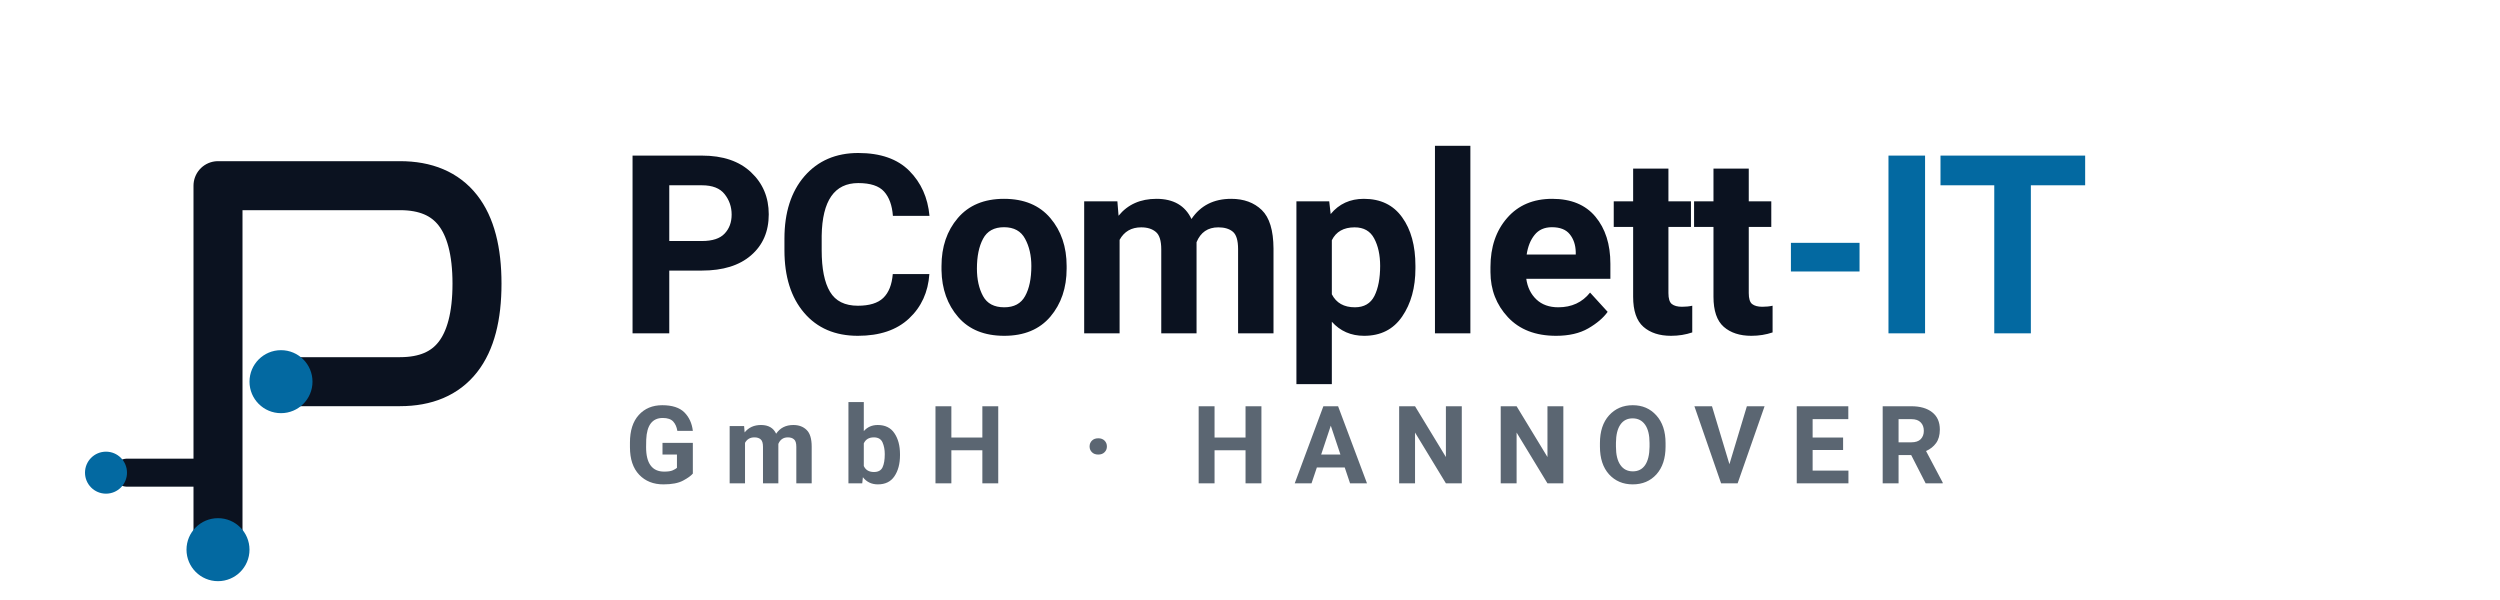
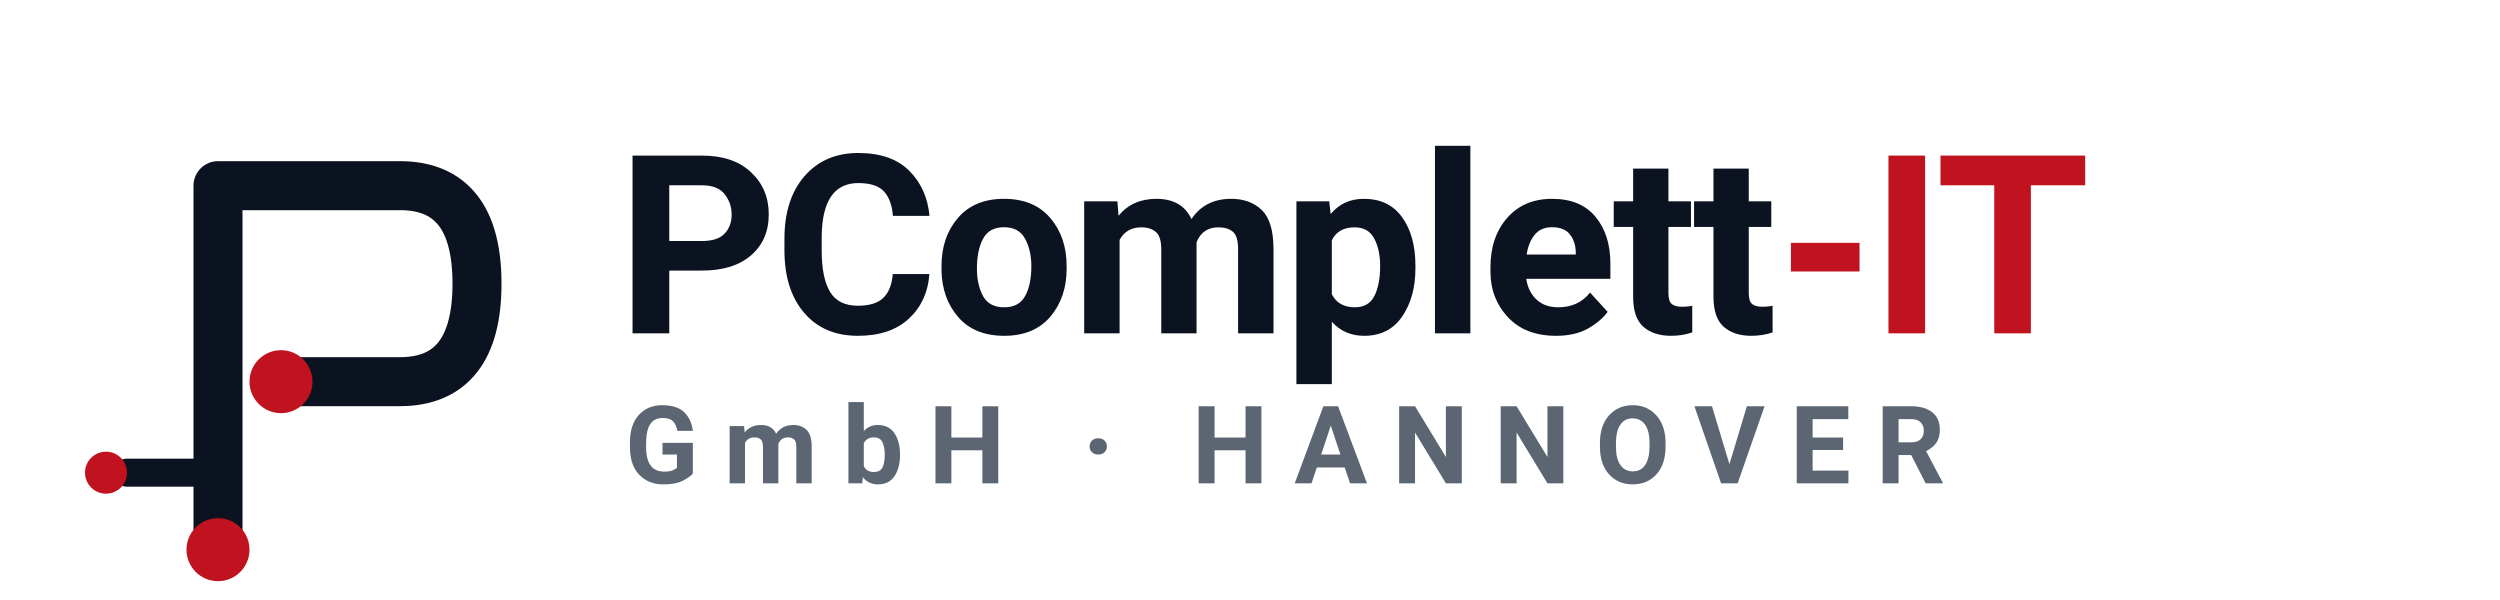
<svg xmlns="http://www.w3.org/2000/svg" viewBox="0 0 300 72" width="300" height="72" role="img" aria-label="PComplett GmbH Wortmarke">
  <g transform="translate(6 8) scale(0.42)" fill="none">
    <path d="M 48 138 L 48 34 L 100 34 Q 122 34 122 62 Q 122 90 100 90 L 66 90" stroke="#0b1220" stroke-width="14" stroke-linecap="round" stroke-linejoin="round" />
    <path d="M 48 116 L 22 116" stroke="#0b1220" stroke-width="8" stroke-linecap="round" />
-     <circle cx="48" cy="138" r="9" fill="#0369a1" />
-     <circle cx="66" cy="90" r="9" fill="#0369a1" />
-     <circle cx="16" cy="116" r="6" fill="#0369a1" />
+     <circle cx="48" cy="138" r="9" fill="#c1121f" />
+     <circle cx="66" cy="90" r="9" fill="#c1121f" />
+     <circle cx="16" cy="116" r="6" fill="#c1121f" />
  </g>
-   <text x="74" y="40" font-family="'Segoe UI',Roboto,Arial,sans-serif" font-size="30" font-weight="700" fill="#0b1220" letter-spacing="-0.5">PComplett<tspan fill="#0369a1">-IT</tspan>
+   <text x="74" y="40" font-family="'Segoe UI',Roboto,Arial,sans-serif" font-size="30" font-weight="700" fill="#0b1220" letter-spacing="-0.5">PComplett<tspan fill="#c1121f">-IT</tspan>
  </text>
  <text x="75" y="58" font-family="'Segoe UI',Roboto,Arial,sans-serif" font-size="13" font-weight="600" fill="#5b6672" letter-spacing="3">GmbH · HANNOVER</text>
</svg>
